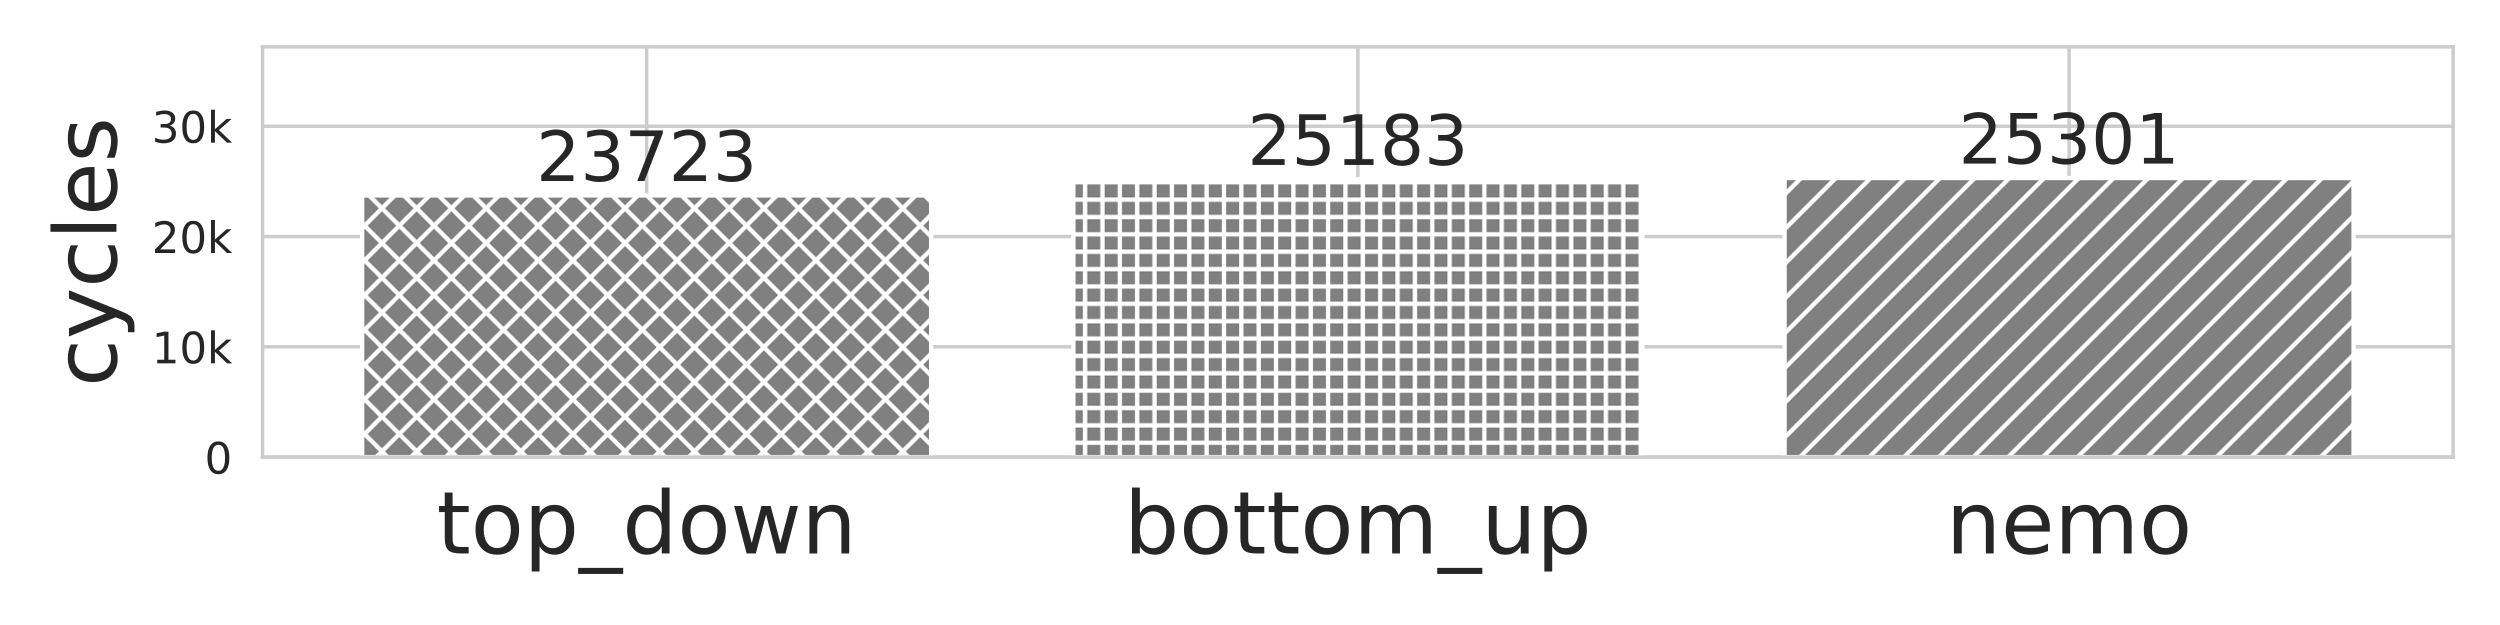
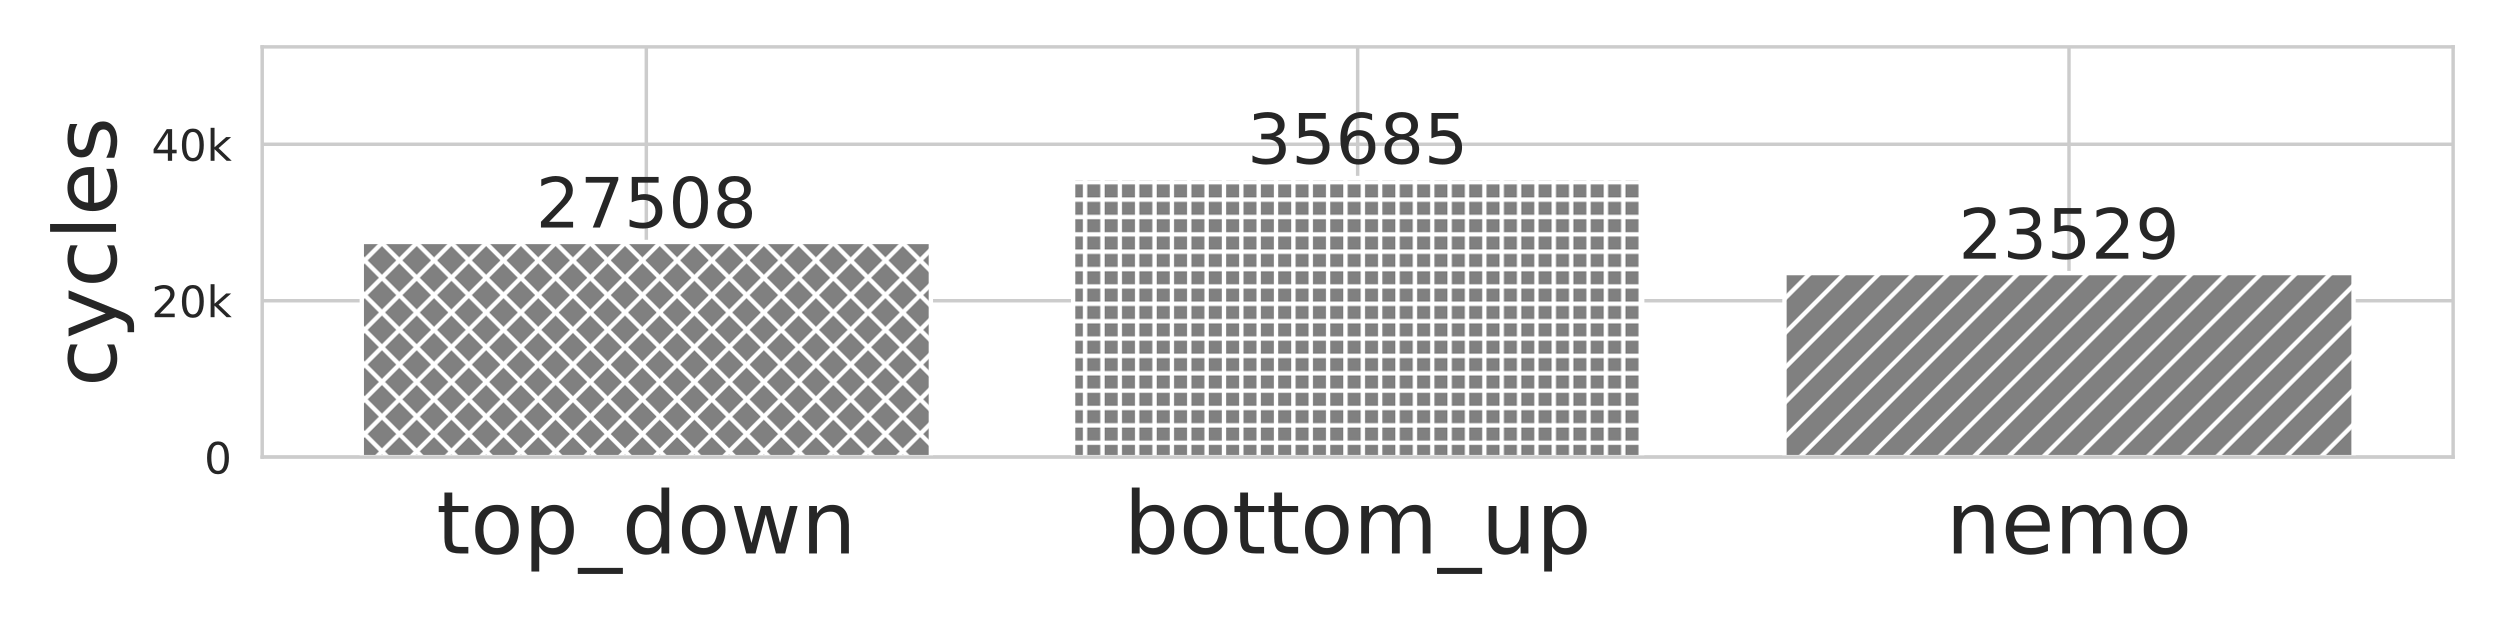
<svg xmlns="http://www.w3.org/2000/svg" xmlns:xlink="http://www.w3.org/1999/xlink" width="576pt" height="144pt" viewBox="0 0 576 144" version="1.1">
  <defs>
    <style type="text/css">*{stroke-linejoin: round; stroke-linecap: butt}</style>
  </defs>
  <g id="figure_1">
    <g id="patch_1">
      <path d="M 0 144  L 576 144  L 576 0  L 0 0  z " style="fill: #ffffff" />
    </g>
    <g id="axes_1">
      <g id="patch_2">
-         <path d="M 60.5 105.32  L 565.2 105.32  L 565.2 10.8  L 60.5 10.8  z " style="fill: #ffffff" />
+         <path d="M 60.41 105.32  L 565.2 105.32  L 565.2 10.8  L 60.41 10.8  z " style="fill: #ffffff" />
      </g>
      <g id="matplotlib.axis_1">
        <g id="xtick_1">
          <g id="line2d_1">
-             <path d="M 148.986 105.32  L 148.986 10.8  " clip-path="url(#p9151abfed8)" style="fill: none; stroke: #cccccc; stroke-width: 0.8; stroke-linecap: round" />
+             <path d="M 148.912 105.32  L 148.912 10.8  " clip-path="url(#p9f732237e2)" style="fill: none; stroke: #cccccc; stroke-width: 0.8; stroke-linecap: round" />
          </g>
          <g id="text_1">
-             <g style="fill: #262626" transform="translate(100.6161 127.5169) scale(0.2 -0.2)">
+             <g style="fill: #262626" transform="translate(100.5418 127.5169) scale(0.2 -0.2)">
              <defs>
                <path id="DejaVuSans-74" d="M 1172 4494  L 1172 3500  L 2356 3500  L 2356 3053  L 1172 3053  L 1172 1153  Q 1172 725 1289 603  Q 1406 481 1766 481  L 2356 481  L 2356 0  L 1766 0  Q 1100 0 847 248  Q 594 497 594 1153  L 594 3053  L 172 3053  L 172 3500  L 594 3500  L 594 4494  L 1172 4494  z " transform="scale(0.015625)" />
                <path id="DejaVuSans-6f" d="M 1959 3097  Q 1497 3097 1228 2736  Q 959 2375 959 1747  Q 959 1119 1226 758  Q 1494 397 1959 397  Q 2419 397 2687 759  Q 2956 1122 2956 1747  Q 2956 2369 2687 2733  Q 2419 3097 1959 3097  z M 1959 3584  Q 2709 3584 3137 3096  Q 3566 2609 3566 1747  Q 3566 888 3137 398  Q 2709 -91 1959 -91  Q 1206 -91 779 398  Q 353 888 353 1747  Q 353 2609 779 3096  Q 1206 3584 1959 3584  z " transform="scale(0.015625)" />
                <path id="DejaVuSans-70" d="M 1159 525  L 1159 -1331  L 581 -1331  L 581 3500  L 1159 3500  L 1159 2969  Q 1341 3281 1617 3432  Q 1894 3584 2278 3584  Q 2916 3584 3314 3078  Q 3713 2572 3713 1747  Q 3713 922 3314 415  Q 2916 -91 2278 -91  Q 1894 -91 1617 61  Q 1341 213 1159 525  z M 3116 1747  Q 3116 2381 2855 2742  Q 2594 3103 2138 3103  Q 1681 3103 1420 2742  Q 1159 2381 1159 1747  Q 1159 1113 1420 752  Q 1681 391 2138 391  Q 2594 391 2855 752  Q 3116 1113 3116 1747  z " transform="scale(0.015625)" />
                <path id="DejaVuSans-5f" d="M 3263 -1063  L 3263 -1509  L -63 -1509  L -63 -1063  L 3263 -1063  z " transform="scale(0.015625)" />
                <path id="DejaVuSans-64" d="M 2906 2969  L 2906 4863  L 3481 4863  L 3481 0  L 2906 0  L 2906 525  Q 2725 213 2448 61  Q 2172 -91 1784 -91  Q 1150 -91 751 415  Q 353 922 353 1747  Q 353 2572 751 3078  Q 1150 3584 1784 3584  Q 2172 3584 2448 3432  Q 2725 3281 2906 2969  z M 947 1747  Q 947 1113 1208 752  Q 1469 391 1925 391  Q 2381 391 2643 752  Q 2906 1113 2906 1747  Q 2906 2381 2643 2742  Q 2381 3103 1925 3103  Q 1469 3103 1208 2742  Q 947 2381 947 1747  z " transform="scale(0.015625)" />
                <path id="DejaVuSans-77" d="M 269 3500  L 844 3500  L 1563 769  L 2278 3500  L 2956 3500  L 3675 769  L 4391 3500  L 4966 3500  L 4050 0  L 3372 0  L 2619 2869  L 1863 0  L 1184 0  L 269 3500  z " transform="scale(0.015625)" />
                <path id="DejaVuSans-6e" d="M 3513 2113  L 3513 0  L 2938 0  L 2938 2094  Q 2938 2591 2744 2837  Q 2550 3084 2163 3084  Q 1697 3084 1428 2787  Q 1159 2491 1159 1978  L 1159 0  L 581 0  L 581 3500  L 1159 3500  L 1159 2956  Q 1366 3272 1645 3428  Q 1925 3584 2291 3584  Q 2894 3584 3203 3211  Q 3513 2838 3513 2113  z " transform="scale(0.015625)" />
              </defs>
              <use xlink:href="#DejaVuSans-74" />
              <use xlink:href="#DejaVuSans-6f" x="39.209" />
              <use xlink:href="#DejaVuSans-70" x="100.391" />
              <use xlink:href="#DejaVuSans-5f" x="163.867" />
              <use xlink:href="#DejaVuSans-64" x="213.867" />
              <use xlink:href="#DejaVuSans-6f" x="277.344" />
              <use xlink:href="#DejaVuSans-77" x="338.525" />
              <use xlink:href="#DejaVuSans-6e" x="420.312" />
            </g>
          </g>
        </g>
        <g id="xtick_2">
          <g id="line2d_2">
-             <path d="M 312.85 105.32  L 312.85 10.8  " clip-path="url(#p9151abfed8)" style="fill: none; stroke: #cccccc; stroke-width: 0.8; stroke-linecap: round" />
+             <path d="M 312.805 105.32  L 312.805 10.8  " clip-path="url(#p9f732237e2)" style="fill: none; stroke: #cccccc; stroke-width: 0.8; stroke-linecap: round" />
          </g>
          <g id="text_2">
-             <g style="fill: #262626" transform="translate(258.9969 127.5169) scale(0.2 -0.2)">
+             <g style="fill: #262626" transform="translate(258.9519 127.5169) scale(0.2 -0.2)">
              <defs>
                <path id="DejaVuSans-62" d="M 3116 1747  Q 3116 2381 2855 2742  Q 2594 3103 2138 3103  Q 1681 3103 1420 2742  Q 1159 2381 1159 1747  Q 1159 1113 1420 752  Q 1681 391 2138 391  Q 2594 391 2855 752  Q 3116 1113 3116 1747  z M 1159 2969  Q 1341 3281 1617 3432  Q 1894 3584 2278 3584  Q 2916 3584 3314 3078  Q 3713 2572 3713 1747  Q 3713 922 3314 415  Q 2916 -91 2278 -91  Q 1894 -91 1617 61  Q 1341 213 1159 525  L 1159 0  L 581 0  L 581 4863  L 1159 4863  L 1159 2969  z " transform="scale(0.015625)" />
                <path id="DejaVuSans-6d" d="M 3328 2828  Q 3544 3216 3844 3400  Q 4144 3584 4550 3584  Q 5097 3584 5394 3201  Q 5691 2819 5691 2113  L 5691 0  L 5113 0  L 5113 2094  Q 5113 2597 4934 2840  Q 4756 3084 4391 3084  Q 3944 3084 3684 2787  Q 3425 2491 3425 1978  L 3425 0  L 2847 0  L 2847 2094  Q 2847 2600 2669 2842  Q 2491 3084 2119 3084  Q 1678 3084 1418 2786  Q 1159 2488 1159 1978  L 1159 0  L 581 0  L 581 3500  L 1159 3500  L 1159 2956  Q 1356 3278 1631 3431  Q 1906 3584 2284 3584  Q 2666 3584 2933 3390  Q 3200 3197 3328 2828  z " transform="scale(0.015625)" />
                <path id="DejaVuSans-75" d="M 544 1381  L 544 3500  L 1119 3500  L 1119 1403  Q 1119 906 1312 657  Q 1506 409 1894 409  Q 2359 409 2629 706  Q 2900 1003 2900 1516  L 2900 3500  L 3475 3500  L 3475 0  L 2900 0  L 2900 538  Q 2691 219 2414 64  Q 2138 -91 1772 -91  Q 1169 -91 856 284  Q 544 659 544 1381  z M 1991 3584  L 1991 3584  z " transform="scale(0.015625)" />
              </defs>
              <use xlink:href="#DejaVuSans-62" />
              <use xlink:href="#DejaVuSans-6f" x="63.477" />
              <use xlink:href="#DejaVuSans-74" x="124.658" />
              <use xlink:href="#DejaVuSans-74" x="163.867" />
              <use xlink:href="#DejaVuSans-6f" x="203.076" />
              <use xlink:href="#DejaVuSans-6d" x="264.258" />
              <use xlink:href="#DejaVuSans-5f" x="361.67" />
              <use xlink:href="#DejaVuSans-75" x="411.67" />
              <use xlink:href="#DejaVuSans-70" x="475.049" />
            </g>
          </g>
        </g>
        <g id="xtick_3">
          <g id="line2d_3">
-             <path d="M 476.714 105.32  L 476.714 10.8  " clip-path="url(#p9151abfed8)" style="fill: none; stroke: #cccccc; stroke-width: 0.8; stroke-linecap: round" />
+             <path d="M 476.698 105.32  L 476.698 10.8  " clip-path="url(#p9f732237e2)" style="fill: none; stroke: #cccccc; stroke-width: 0.8; stroke-linecap: round" />
          </g>
          <g id="text_3">
-             <g style="fill: #262626" transform="translate(448.3636 127.5169) scale(0.2 -0.2)">
+             <g style="fill: #262626" transform="translate(448.3479 127.5169) scale(0.2 -0.2)">
              <defs>
                <path id="DejaVuSans-65" d="M 3597 1894  L 3597 1613  L 953 1613  Q 991 1019 1311 708  Q 1631 397 2203 397  Q 2534 397 2845 478  Q 3156 559 3463 722  L 3463 178  Q 3153 47 2828 -22  Q 2503 -91 2169 -91  Q 1331 -91 842 396  Q 353 884 353 1716  Q 353 2575 817 3079  Q 1281 3584 2069 3584  Q 2775 3584 3186 3129  Q 3597 2675 3597 1894  z M 3022 2063  Q 3016 2534 2758 2815  Q 2500 3097 2075 3097  Q 1594 3097 1305 2825  Q 1016 2553 972 2059  L 3022 2063  z " transform="scale(0.015625)" />
              </defs>
              <use xlink:href="#DejaVuSans-6e" />
              <use xlink:href="#DejaVuSans-65" x="63.379" />
              <use xlink:href="#DejaVuSans-6d" x="124.902" />
              <use xlink:href="#DejaVuSans-6f" x="222.314" />
            </g>
          </g>
        </g>
      </g>
      <g id="matplotlib.axis_2">
        <g id="ytick_1">
          <g id="line2d_4">
-             <path d="M 60.5 105.32  L 565.2 105.32  " clip-path="url(#p9151abfed8)" style="fill: none; stroke: #cccccc; stroke-width: 0.8; stroke-linecap: round" />
+             <path d="M 60.41 105.32  L 565.2 105.32  " clip-path="url(#p9f732237e2)" style="fill: none; stroke: #cccccc; stroke-width: 0.8; stroke-linecap: round" />
          </g>
          <g id="text_4">
-             <g style="fill: #262626" transform="translate(47.1375 109.1192) scale(0.1 -0.1)">
+             <g style="fill: #262626" transform="translate(47.0475 109.1192) scale(0.1 -0.1)">
              <defs>
                <path id="DejaVuSans-30" d="M 2034 4250  Q 1547 4250 1301 3770  Q 1056 3291 1056 2328  Q 1056 1369 1301 889  Q 1547 409 2034 409  Q 2525 409 2770 889  Q 3016 1369 3016 2328  Q 3016 3291 2770 3770  Q 2525 4250 2034 4250  z M 2034 4750  Q 2819 4750 3233 4129  Q 3647 3509 3647 2328  Q 3647 1150 3233 529  Q 2819 -91 2034 -91  Q 1250 -91 836 529  Q 422 1150 422 2328  Q 422 3509 836 4129  Q 1250 4750 2034 4750  z " transform="scale(0.015625)" />
              </defs>
              <use xlink:href="#DejaVuSans-30" />
            </g>
          </g>
        </g>
        <g id="ytick_2">
          <g id="line2d_5">
-             <path d="M 60.5 79.906  L 565.2 79.906  " clip-path="url(#p9151abfed8)" style="fill: none; stroke: #cccccc; stroke-width: 0.8; stroke-linecap: round" />
+             <path d="M 60.41 69.283  L 565.2 69.283  " clip-path="url(#p9f732237e2)" style="fill: none; stroke: #cccccc; stroke-width: 0.8; stroke-linecap: round" />
          </g>
          <g id="text_5">
-             <g style="fill: #262626" transform="translate(34.98438 83.70547) scale(0.1 -0.1)">
-               <defs>
-                 <path id="DejaVuSans-31" d="M 794 531  L 1825 531  L 1825 4091  L 703 3866  L 703 4441  L 1819 4666  L 2450 4666  L 2450 531  L 3481 531  L 3481 0  L 794 0  L 794 531  z " transform="scale(0.015625)" />
+             <g style="fill: #262626" transform="translate(34.89437 73.08234) scale(0.1 -0.1)">
+               <defs>
+                 <path id="DejaVuSans-32" d="M 1228 531  L 3431 531  L 3431 0  L 469 0  L 469 531  Q 828 903 1448 1529  Q 2069 2156 2228 2338  Q 2531 2678 2651 2914  Q 2772 3150 2772 3378  Q 2772 3750 2511 3984  Q 2250 4219 1831 4219  Q 1534 4219 1204 4116  Q 875 4013 500 3803  L 500 4441  Q 881 4594 1212 4672  Q 1544 4750 1819 4750  Q 2544 4750 2975 4387  Q 3406 4025 3406 3419  Q 3406 3131 3298 2873  Q 3191 2616 2906 2266  Q 2828 2175 2409 1742  Q 1991 1309 1228 531  z " transform="scale(0.015625)" />
                <path id="DejaVuSans-6b" d="M 581 4863  L 1159 4863  L 1159 1991  L 2875 3500  L 3609 3500  L 1753 1863  L 3688 0  L 2938 0  L 1159 1709  L 1159 0  L 581 0  L 581 4863  z " transform="scale(0.015625)" />
-               </defs>
-               <use xlink:href="#DejaVuSans-31" />
-               <use xlink:href="#DejaVuSans-30" x="63.623" />
-               <use xlink:href="#DejaVuSans-6b" x="127.246" />
-             </g>
-           </g>
-         </g>
-         <g id="ytick_3">
-           <g id="line2d_6">
-             <path d="M 60.5 54.493  L 565.2 54.493  " clip-path="url(#p9151abfed8)" style="fill: none; stroke: #cccccc; stroke-width: 0.8; stroke-linecap: round" />
-           </g>
-           <g id="text_6">
-             <g style="fill: #262626" transform="translate(34.98438 58.29173) scale(0.1 -0.1)">
-               <defs>
-                 <path id="DejaVuSans-32" d="M 1228 531  L 3431 531  L 3431 0  L 469 0  L 469 531  Q 828 903 1448 1529  Q 2069 2156 2228 2338  Q 2531 2678 2651 2914  Q 2772 3150 2772 3378  Q 2772 3750 2511 3984  Q 2250 4219 1831 4219  Q 1534 4219 1204 4116  Q 875 4013 500 3803  L 500 4441  Q 881 4594 1212 4672  Q 1544 4750 1819 4750  Q 2544 4750 2975 4387  Q 3406 4025 3406 3419  Q 3406 3131 3298 2873  Q 3191 2616 2906 2266  Q 2828 2175 2409 1742  Q 1991 1309 1228 531  z " transform="scale(0.015625)" />
              </defs>
              <use xlink:href="#DejaVuSans-32" />
              <use xlink:href="#DejaVuSans-30" x="63.623" />
              <use xlink:href="#DejaVuSans-6b" x="127.246" />
            </g>
          </g>
        </g>
-         <g id="ytick_4">
-           <g id="line2d_7">
-             <path d="M 60.5 29.079  L 565.2 29.079  " clip-path="url(#p9151abfed8)" style="fill: none; stroke: #cccccc; stroke-width: 0.8; stroke-linecap: round" />
-           </g>
-           <g id="text_7">
-             <g style="fill: #262626" transform="translate(34.98438 32.87798) scale(0.1 -0.1)">
-               <defs>
-                 <path id="DejaVuSans-33" d="M 2597 2516  Q 3050 2419 3304 2112  Q 3559 1806 3559 1356  Q 3559 666 3084 287  Q 2609 -91 1734 -91  Q 1441 -91 1130 -33  Q 819 25 488 141  L 488 750  Q 750 597 1062 519  Q 1375 441 1716 441  Q 2309 441 2620 675  Q 2931 909 2931 1356  Q 2931 1769 2642 2001  Q 2353 2234 1838 2234  L 1294 2234  L 1294 2753  L 1863 2753  Q 2328 2753 2575 2939  Q 2822 3125 2822 3475  Q 2822 3834 2567 4026  Q 2313 4219 1838 4219  Q 1578 4219 1281 4162  Q 984 4106 628 3988  L 628 4550  Q 988 4650 1302 4700  Q 1616 4750 1894 4750  Q 2613 4750 3031 4423  Q 3450 4097 3450 3541  Q 3450 3153 3228 2886  Q 3006 2619 2597 2516  z " transform="scale(0.015625)" />
-               </defs>
-               <use xlink:href="#DejaVuSans-33" />
+         <g id="ytick_3">
+           <g id="line2d_6">
+             <path d="M 60.41 33.246  L 565.2 33.246  " clip-path="url(#p9f732237e2)" style="fill: none; stroke: #cccccc; stroke-width: 0.8; stroke-linecap: round" />
+           </g>
+           <g id="text_6">
+             <g style="fill: #262626" transform="translate(34.89437 37.04546) scale(0.1 -0.1)">
+               <defs>
+                 <path id="DejaVuSans-34" d="M 2419 4116  L 825 1625  L 2419 1625  L 2419 4116  z M 2253 4666  L 3047 4666  L 3047 1625  L 3713 1625  L 3713 1100  L 3047 1100  L 3047 0  L 2419 0  L 2419 1100  L 313 1100  L 313 1709  L 2253 4666  z " transform="scale(0.015625)" />
+               </defs>
+               <use xlink:href="#DejaVuSans-34" />
              <use xlink:href="#DejaVuSans-30" x="63.623" />
              <use xlink:href="#DejaVuSans-6b" x="127.246" />
            </g>
          </g>
        </g>
-         <g id="text_8">
-           <g style="fill: #262626" transform="translate(26.825 89.11625) rotate(-90) scale(0.2 -0.2)">
+         <g id="text_7">
+           <g style="fill: #262626" transform="translate(26.735 89.11625) rotate(-90) scale(0.2 -0.2)">
            <defs>
              <path id="DejaVuSans-63" d="M 3122 3366  L 3122 2828  Q 2878 2963 2633 3030  Q 2388 3097 2138 3097  Q 1578 3097 1268 2742  Q 959 2388 959 1747  Q 959 1106 1268 751  Q 1578 397 2138 397  Q 2388 397 2633 464  Q 2878 531 3122 666  L 3122 134  Q 2881 22 2623 -34  Q 2366 -91 2075 -91  Q 1284 -91 818 406  Q 353 903 353 1747  Q 353 2603 823 3093  Q 1294 3584 2113 3584  Q 2378 3584 2631 3529  Q 2884 3475 3122 3366  z " transform="scale(0.015625)" />
              <path id="DejaVuSans-79" d="M 2059 -325  Q 1816 -950 1584 -1140  Q 1353 -1331 966 -1331  L 506 -1331  L 506 -850  L 844 -850  Q 1081 -850 1212 -737  Q 1344 -625 1503 -206  L 1606 56  L 191 3500  L 800 3500  L 1894 763  L 2988 3500  L 3597 3500  L 2059 -325  z " transform="scale(0.015625)" />
              <path id="DejaVuSans-6c" d="M 603 4863  L 1178 4863  L 1178 0  L 603 0  L 603 4863  z " transform="scale(0.015625)" />
              <path id="DejaVuSans-73" d="M 2834 3397  L 2834 2853  Q 2591 2978 2328 3040  Q 2066 3103 1784 3103  Q 1356 3103 1142 2972  Q 928 2841 928 2578  Q 928 2378 1081 2264  Q 1234 2150 1697 2047  L 1894 2003  Q 2506 1872 2764 1633  Q 3022 1394 3022 966  Q 3022 478 2636 193  Q 2250 -91 1575 -91  Q 1294 -91 989 -36  Q 684 19 347 128  L 347 722  Q 666 556 975 473  Q 1284 391 1588 391  Q 1994 391 2212 530  Q 2431 669 2431 922  Q 2431 1156 2273 1281  Q 2116 1406 1581 1522  L 1381 1569  Q 847 1681 609 1914  Q 372 2147 372 2553  Q 372 3047 722 3315  Q 1072 3584 1716 3584  Q 2034 3584 2315 3537  Q 2597 3491 2834 3397  z " transform="scale(0.015625)" />
            </defs>
            <use xlink:href="#DejaVuSans-63" />
            <use xlink:href="#DejaVuSans-79" x="54.98" />
            <use xlink:href="#DejaVuSans-63" x="114.16" />
            <use xlink:href="#DejaVuSans-6c" x="169.141" />
            <use xlink:href="#DejaVuSans-65" x="196.924" />
            <use xlink:href="#DejaVuSans-73" x="258.447" />
          </g>
        </g>
      </g>
      <g id="patch_3">
-         <path d="M 83.441 105.32  L 214.532 105.32  L 214.532 45.032  L 83.441 45.032  z " clip-path="url(#p9151abfed8)" style="fill: url(#hcead463ff2); stroke: #ffffff; stroke-linejoin: miter" />
+         <path d="M 83.355 105.32  L 214.469 105.32  L 214.469 55.755  L 83.355 55.755  z " clip-path="url(#p9f732237e2)" style="fill: url(#h94da408c8f); stroke: #ffffff; stroke-linejoin: miter" />
      </g>
      <g id="patch_4">
-         <path d="M 247.305 105.32  L 378.395 105.32  L 378.395 41.321  L 247.305 41.321  z " clip-path="url(#p9151abfed8)" style="fill: url(#h05333e2fc0); stroke: #ffffff; stroke-linejoin: miter" />
+         <path d="M 247.248 105.32  L 378.362 105.32  L 378.362 41.021  L 247.248 41.021  z " clip-path="url(#p9f732237e2)" style="fill: url(#h7c410eb6df); stroke: #ffffff; stroke-linejoin: miter" />
      </g>
      <g id="patch_5">
-         <path d="M 411.168 105.32  L 542.259 105.32  L 542.259 41.021  L 411.168 41.021  z " clip-path="url(#p9151abfed8)" style="fill: url(#hbda99835c6); stroke: #ffffff; stroke-linejoin: miter" />
+         <path d="M 411.141 105.32  L 542.255 105.32  L 542.255 62.925  L 411.141 62.925  z " clip-path="url(#p9f732237e2)" style="fill: url(#hd84c253dd7); stroke: #ffffff; stroke-linejoin: miter" />
      </g>
      <g id="patch_6">
-         <path d="M 60.5 105.32  L 60.5 10.8  " style="fill: none; stroke: #cccccc; stroke-width: 0.8; stroke-linejoin: miter; stroke-linecap: square" />
+         <path d="M 60.41 105.32  L 60.41 10.8  " style="fill: none; stroke: #cccccc; stroke-width: 0.8; stroke-linejoin: miter; stroke-linecap: square" />
      </g>
      <g id="patch_7">
        <path d="M 565.2 105.32  L 565.2 10.8  " style="fill: none; stroke: #cccccc; stroke-width: 0.8; stroke-linejoin: miter; stroke-linecap: square" />
      </g>
      <g id="patch_8">
-         <path d="M 60.5 105.32  L 565.2 105.32  " style="fill: none; stroke: #cccccc; stroke-width: 0.8; stroke-linejoin: miter; stroke-linecap: square" />
+         <path d="M 60.41 105.32  L 565.2 105.32  " style="fill: none; stroke: #cccccc; stroke-width: 0.8; stroke-linejoin: miter; stroke-linecap: square" />
      </g>
      <g id="patch_9">
-         <path d="M 60.5 10.8  L 565.2 10.8  " style="fill: none; stroke: #cccccc; stroke-width: 0.8; stroke-linejoin: miter; stroke-linecap: square" />
-       </g>
-       <g id="text_9">
-         <g style="fill: #262626" transform="translate(123.5364 41.7042) scale(0.16 -0.16)">
+         <path d="M 60.41 10.8  L 565.2 10.8  " style="fill: none; stroke: #cccccc; stroke-width: 0.8; stroke-linejoin: miter; stroke-linecap: square" />
+       </g>
+       <g id="text_8">
+         <g style="fill: #262626" transform="translate(123.4621 52.42737) scale(0.16 -0.16)">
          <defs>
            <path id="DejaVuSans-37" d="M 525 4666  L 3525 4666  L 3525 4397  L 1831 0  L 1172 0  L 2766 4134  L 525 4134  L 525 4666  z " transform="scale(0.015625)" />
-           </defs>
-           <use xlink:href="#DejaVuSans-32" />
-           <use xlink:href="#DejaVuSans-33" x="63.623" />
-           <use xlink:href="#DejaVuSans-37" x="127.246" />
-           <use xlink:href="#DejaVuSans-32" x="190.869" />
-           <use xlink:href="#DejaVuSans-33" x="254.492" />
-         </g>
-       </g>
-       <g id="text_10">
-         <g style="fill: #262626" transform="translate(287.4 37.99306) scale(0.16 -0.16)">
-           <defs>
            <path id="DejaVuSans-35" d="M 691 4666  L 3169 4666  L 3169 4134  L 1269 4134  L 1269 2991  Q 1406 3038 1543 3061  Q 1681 3084 1819 3084  Q 2600 3084 3056 2656  Q 3513 2228 3513 1497  Q 3513 744 3044 326  Q 2575 -91 1722 -91  Q 1428 -91 1123 -41  Q 819 9 494 109  L 494 744  Q 775 591 1075 516  Q 1375 441 1709 441  Q 2250 441 2565 725  Q 2881 1009 2881 1497  Q 2881 1984 2565 2268  Q 2250 2553 1709 2553  Q 1456 2553 1204 2497  Q 953 2441 691 2322  L 691 4666  z " transform="scale(0.015625)" />
            <path id="DejaVuSans-38" d="M 2034 2216  Q 1584 2216 1326 1975  Q 1069 1734 1069 1313  Q 1069 891 1326 650  Q 1584 409 2034 409  Q 2484 409 2743 651  Q 3003 894 3003 1313  Q 3003 1734 2745 1975  Q 2488 2216 2034 2216  z M 1403 2484  Q 997 2584 770 2862  Q 544 3141 544 3541  Q 544 4100 942 4425  Q 1341 4750 2034 4750  Q 2731 4750 3128 4425  Q 3525 4100 3525 3541  Q 3525 3141 3298 2862  Q 3072 2584 2669 2484  Q 3125 2378 3379 2068  Q 3634 1759 3634 1313  Q 3634 634 3220 271  Q 2806 -91 2034 -91  Q 1263 -91 848 271  Q 434 634 434 1313  Q 434 1759 690 2068  Q 947 2378 1403 2484  z M 1172 3481  Q 1172 3119 1398 2916  Q 1625 2713 2034 2713  Q 2441 2713 2670 2916  Q 2900 3119 2900 3481  Q 2900 3844 2670 4047  Q 2441 4250 2034 4250  Q 1625 4250 1398 4047  Q 1172 3844 1172 3481  z " transform="scale(0.015625)" />
          </defs>
          <use xlink:href="#DejaVuSans-32" />
+           <use xlink:href="#DejaVuSans-37" x="63.623" />
+           <use xlink:href="#DejaVuSans-35" x="127.246" />
+           <use xlink:href="#DejaVuSans-30" x="190.869" />
+           <use xlink:href="#DejaVuSans-38" x="254.492" />
+         </g>
+       </g>
+       <g id="text_9">
+         <g style="fill: #262626" transform="translate(287.355 37.69318) scale(0.16 -0.16)">
+           <defs>
+             <path id="DejaVuSans-33" d="M 2597 2516  Q 3050 2419 3304 2112  Q 3559 1806 3559 1356  Q 3559 666 3084 287  Q 2609 -91 1734 -91  Q 1441 -91 1130 -33  Q 819 25 488 141  L 488 750  Q 750 597 1062 519  Q 1375 441 1716 441  Q 2309 441 2620 675  Q 2931 909 2931 1356  Q 2931 1769 2642 2001  Q 2353 2234 1838 2234  L 1294 2234  L 1294 2753  L 1863 2753  Q 2328 2753 2575 2939  Q 2822 3125 2822 3475  Q 2822 3834 2567 4026  Q 2313 4219 1838 4219  Q 1578 4219 1281 4162  Q 984 4106 628 3988  L 628 4550  Q 988 4650 1302 4700  Q 1616 4750 1894 4750  Q 2613 4750 3031 4423  Q 3450 4097 3450 3541  Q 3450 3153 3228 2886  Q 3006 2619 2597 2516  z " transform="scale(0.015625)" />
+             <path id="DejaVuSans-36" d="M 2113 2584  Q 1688 2584 1439 2293  Q 1191 2003 1191 1497  Q 1191 994 1439 701  Q 1688 409 2113 409  Q 2538 409 2786 701  Q 3034 994 3034 1497  Q 3034 2003 2786 2293  Q 2538 2584 2113 2584  z M 3366 4563  L 3366 3988  Q 3128 4100 2886 4159  Q 2644 4219 2406 4219  Q 1781 4219 1451 3797  Q 1122 3375 1075 2522  Q 1259 2794 1537 2939  Q 1816 3084 2150 3084  Q 2853 3084 3261 2657  Q 3669 2231 3669 1497  Q 3669 778 3244 343  Q 2819 -91 2113 -91  Q 1303 -91 875 529  Q 447 1150 447 2328  Q 447 3434 972 4092  Q 1497 4750 2381 4750  Q 2619 4750 2861 4703  Q 3103 4656 3366 4563  z " transform="scale(0.015625)" />
+           </defs>
+           <use xlink:href="#DejaVuSans-33" />
          <use xlink:href="#DejaVuSans-35" x="63.623" />
-           <use xlink:href="#DejaVuSans-31" x="127.246" />
+           <use xlink:href="#DejaVuSans-36" x="127.246" />
          <use xlink:href="#DejaVuSans-38" x="190.869" />
-           <use xlink:href="#DejaVuSans-33" x="254.492" />
-         </g>
-       </g>
-       <g id="text_11">
-         <g style="fill: #262626" transform="translate(451.2636 37.69318) scale(0.16 -0.16)">
+           <use xlink:href="#DejaVuSans-35" x="254.492" />
+         </g>
+       </g>
+       <g id="text_10">
+         <g style="fill: #262626" transform="translate(451.2479 59.59768) scale(0.16 -0.16)">
+           <defs>
+             <path id="DejaVuSans-39" d="M 703 97  L 703 672  Q 941 559 1184 500  Q 1428 441 1663 441  Q 2288 441 2617 861  Q 2947 1281 2994 2138  Q 2813 1869 2534 1725  Q 2256 1581 1919 1581  Q 1219 1581 811 2004  Q 403 2428 403 3163  Q 403 3881 828 4315  Q 1253 4750 1959 4750  Q 2769 4750 3195 4129  Q 3622 3509 3622 2328  Q 3622 1225 3098 567  Q 2575 -91 1691 -91  Q 1453 -91 1209 -44  Q 966 3 703 97  z M 1959 2075  Q 2384 2075 2632 2365  Q 2881 2656 2881 3163  Q 2881 3666 2632 3958  Q 2384 4250 1959 4250  Q 1534 4250 1286 3958  Q 1038 3666 1038 3163  Q 1038 2656 1286 2365  Q 1534 2075 1959 2075  z " transform="scale(0.015625)" />
+           </defs>
          <use xlink:href="#DejaVuSans-32" />
-           <use xlink:href="#DejaVuSans-35" x="63.623" />
-           <use xlink:href="#DejaVuSans-33" x="127.246" />
-           <use xlink:href="#DejaVuSans-30" x="190.869" />
-           <use xlink:href="#DejaVuSans-31" x="254.492" />
+           <use xlink:href="#DejaVuSans-33" x="63.623" />
+           <use xlink:href="#DejaVuSans-35" x="127.246" />
+           <use xlink:href="#DejaVuSans-32" x="190.869" />
+           <use xlink:href="#DejaVuSans-39" x="254.492" />
        </g>
      </g>
    </g>
  </g>
  <defs>
-     <clipPath id="p9151abfed8">
-       <rect x="60.5" y="10.8" width="504.7" height="94.52" />
+     <clipPath id="p9f732237e2">
+       <rect x="60.41" y="10.8" width="504.79" height="94.52" />
    </clipPath>
  </defs>
  <defs>
-     <pattern id="hcead463ff2" patternUnits="userSpaceOnUse" x="0" y="0" width="72" height="72">
+     <pattern id="h94da408c8f" patternUnits="userSpaceOnUse" x="0" y="0" width="72" height="72">
      <rect x="0" y="0" width="73" height="73" fill="#808080" />
      <path d="M -36 36  L 36 -36  M -32 40  L 40 -32  M -28 44  L 44 -28  M -24 48  L 48 -24  M -20 52  L 52 -20  M -16 56  L 56 -16  M -12 60  L 60 -12  M -8 64  L 64 -8  M -4 68  L 68 -4  M 0 72  L 72 0  M 4 76  L 76 4  M 8 80  L 80 8  M 12 84  L 84 12  M 16 88  L 88 16  M 20 92  L 92 20  M 24 96  L 96 24  M 28 100  L 100 28  M 32 104  L 104 32  M 36 108  L 108 36  M -36 36  L 36 108  M -32 32  L 40 104  M -28 28  L 44 100  M -24 24  L 48 96  M -20 20  L 52 92  M -16 16  L 56 88  M -12 12  L 60 84  M -8 8  L 64 80  M -4 4  L 68 76  M 0 0  L 72 72  M 4 -4  L 76 68  M 8 -8  L 80 64  M 12 -12  L 84 60  M 16 -16  L 88 56  M 20 -20  L 92 52  M 24 -24  L 96 48  M 28 -28  L 100 44  M 32 -32  L 104 40  M 36 -36  L 108 36  " style="fill: #ffffff; stroke: #ffffff; stroke-width: 1.0; stroke-linecap: butt; stroke-linejoin: miter" />
    </pattern>
-     <pattern id="h05333e2fc0" patternUnits="userSpaceOnUse" x="0" y="0" width="72" height="72">
+     <pattern id="h7c410eb6df" patternUnits="userSpaceOnUse" x="0" y="0" width="72" height="72">
      <rect x="0" y="0" width="73" height="73" fill="#808080" />
      <path d="M 0 70  L 72 70  M 0 66  L 72 66  M 0 62  L 72 62  M 0 58  L 72 58  M 0 54  L 72 54  M 0 50  L 72 50  M 0 46  L 72 46  M 0 42  L 72 42  M 0 38  L 72 38  M 0 34  L 72 34  M 0 30  L 72 30  M 0 26  L 72 26  M 0 22  L 72 22  M 0 18  L 72 18  M 0 14  L 72 14  M 0 10  L 72 10  M 0 6  L 72 6  M 0 2  L 72 2  M 2 72  L 2 0  M 6 72  L 6 0  M 10 72  L 10 0  M 14 72  L 14 0  M 18 72  L 18 0  M 22 72  L 22 0  M 26 72  L 26 0  M 30 72  L 30 0  M 34 72  L 34 0  M 38 72  L 38 0  M 42 72  L 42 0  M 46 72  L 46 0  M 50 72  L 50 0  M 54 72  L 54 0  M 58 72  L 58 0  M 62 72  L 62 0  M 66 72  L 66 0  M 70 72  L 70 0  " style="fill: #ffffff; stroke: #ffffff; stroke-width: 1.0; stroke-linecap: butt; stroke-linejoin: miter" />
    </pattern>
-     <pattern id="hbda99835c6" patternUnits="userSpaceOnUse" x="0" y="0" width="72" height="72">
+     <pattern id="hd84c253dd7" patternUnits="userSpaceOnUse" x="0" y="0" width="72" height="72">
      <rect x="0" y="0" width="73" height="73" fill="#808080" />
      <path d="M -36 36  L 36 -36  M -32 40  L 40 -32  M -28 44  L 44 -28  M -24 48  L 48 -24  M -20 52  L 52 -20  M -16 56  L 56 -16  M -12 60  L 60 -12  M -8 64  L 64 -8  M -4 68  L 68 -4  M 0 72  L 72 0  M 4 76  L 76 4  M 8 80  L 80 8  M 12 84  L 84 12  M 16 88  L 88 16  M 20 92  L 92 20  M 24 96  L 96 24  M 28 100  L 100 28  M 32 104  L 104 32  M 36 108  L 108 36  " style="fill: #ffffff; stroke: #ffffff; stroke-width: 1.0; stroke-linecap: butt; stroke-linejoin: miter" />
    </pattern>
  </defs>
</svg>
